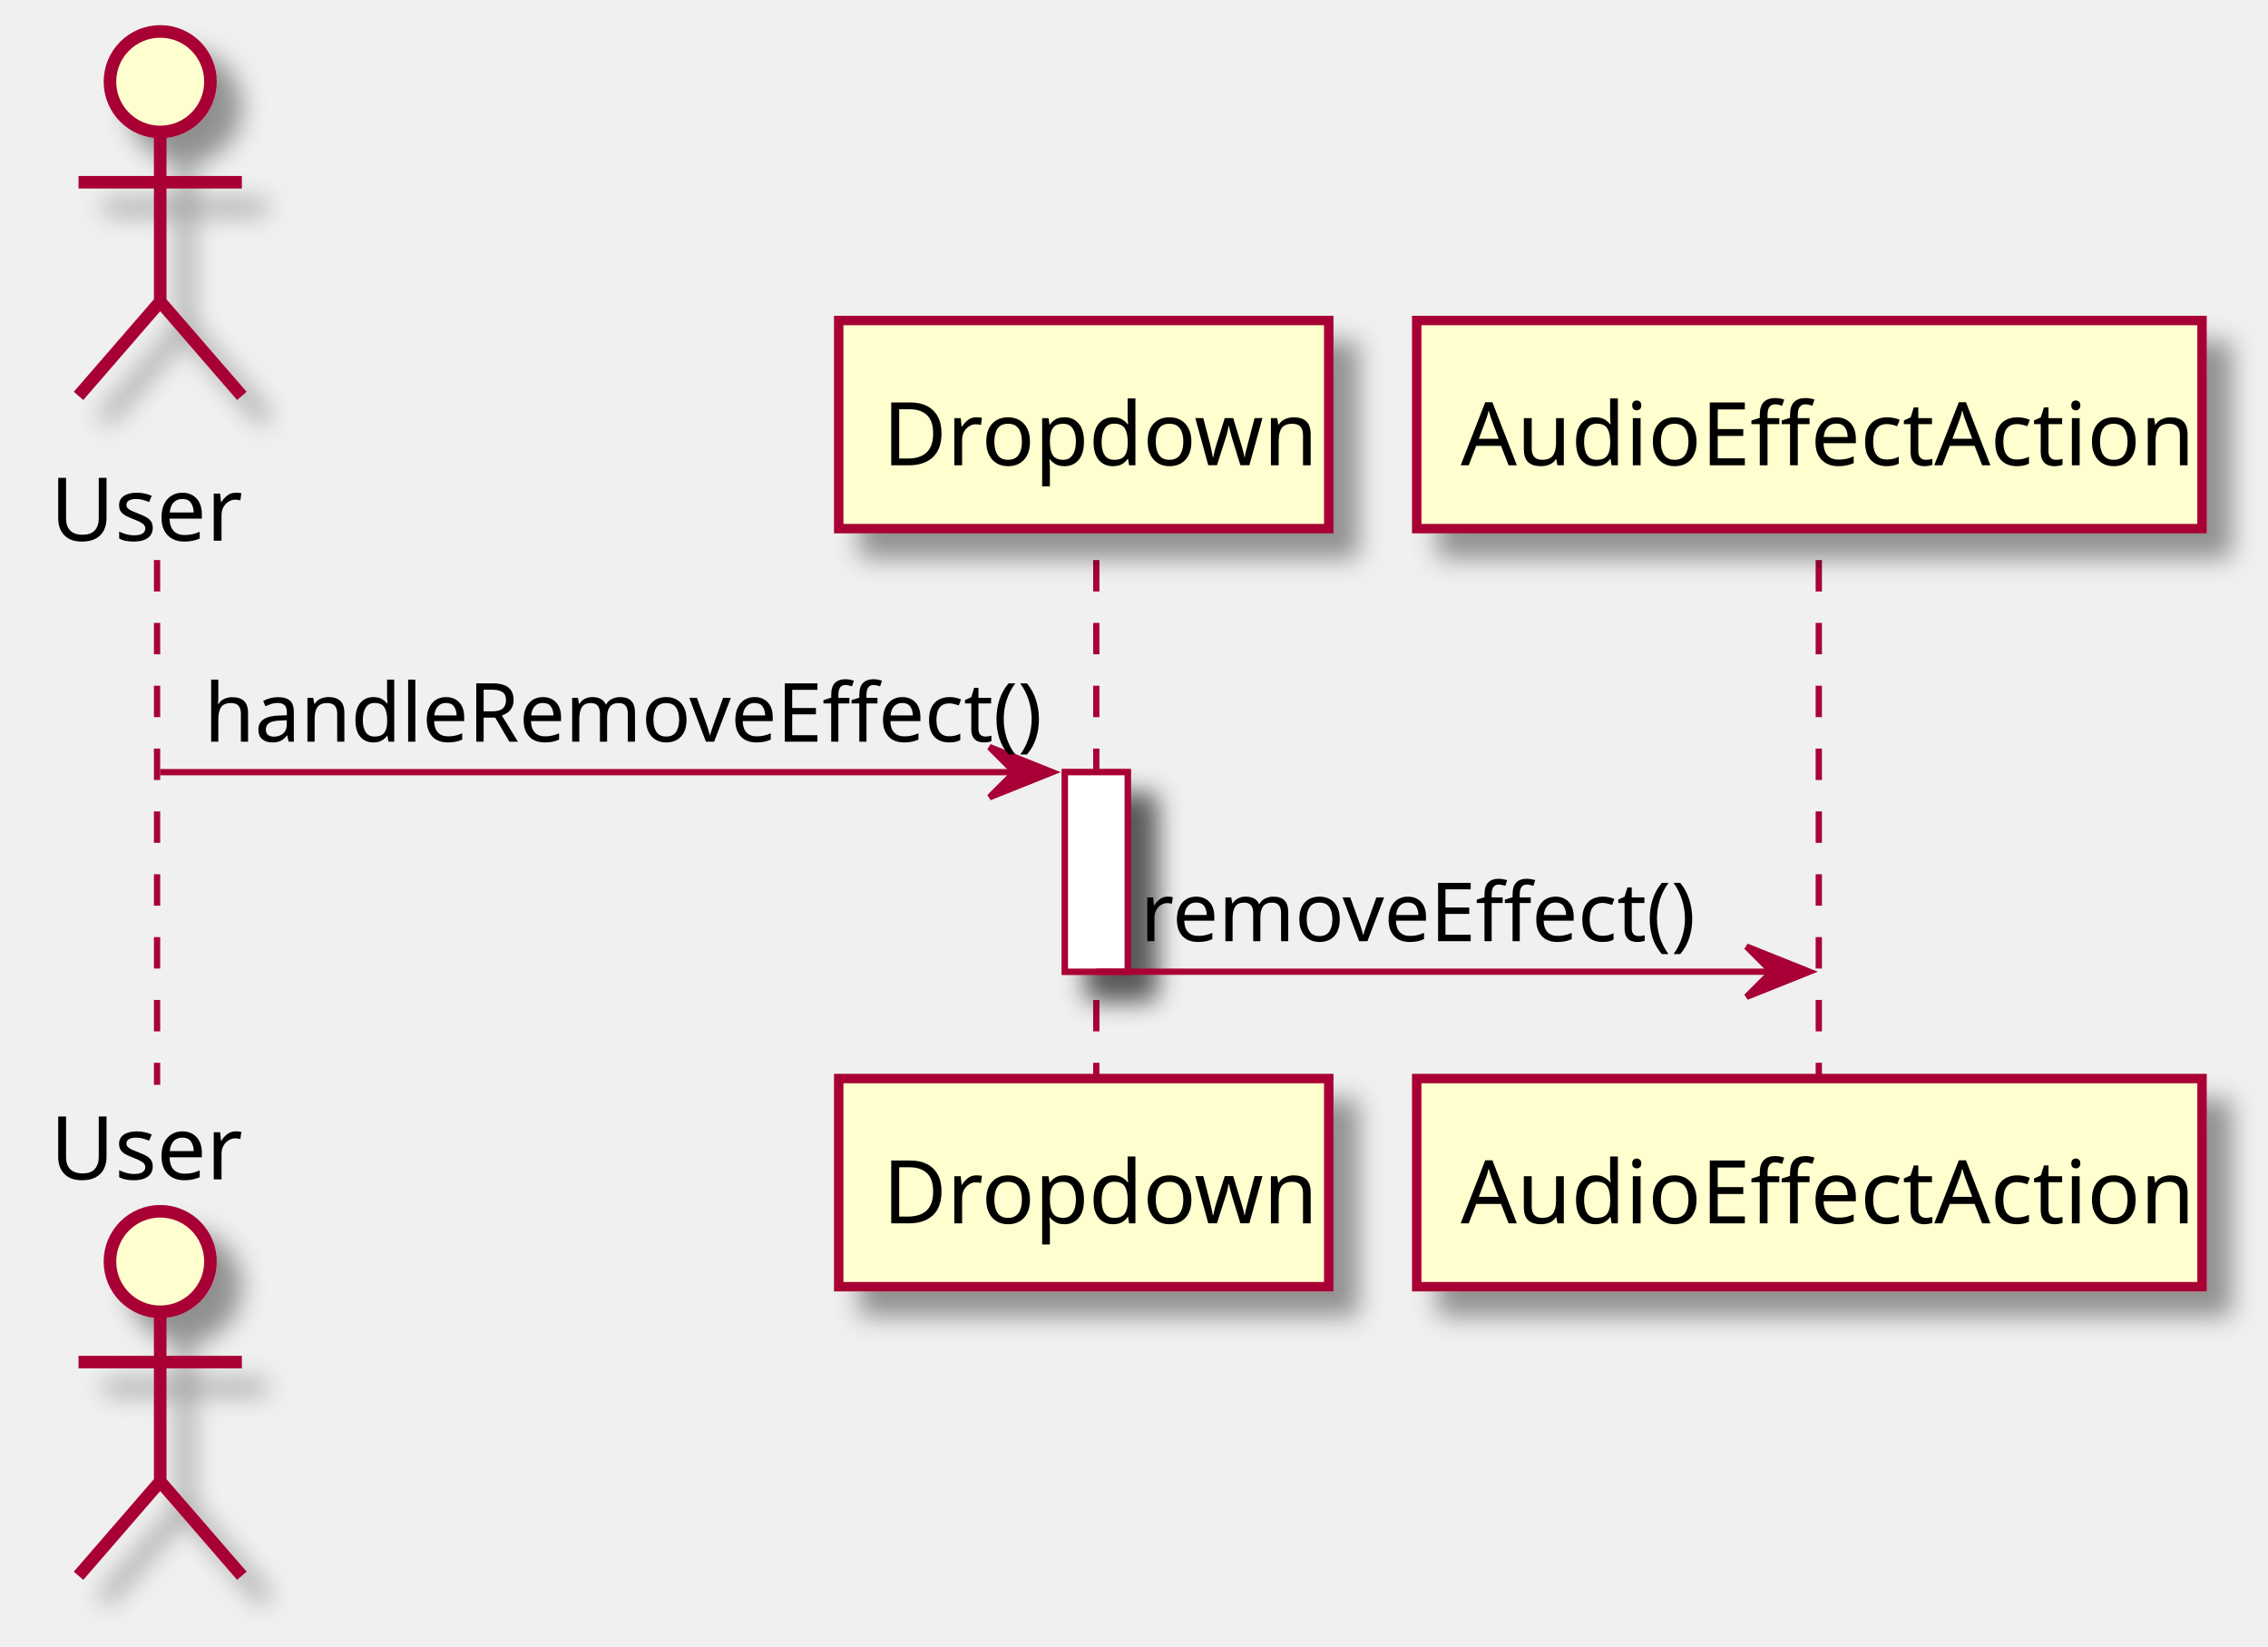
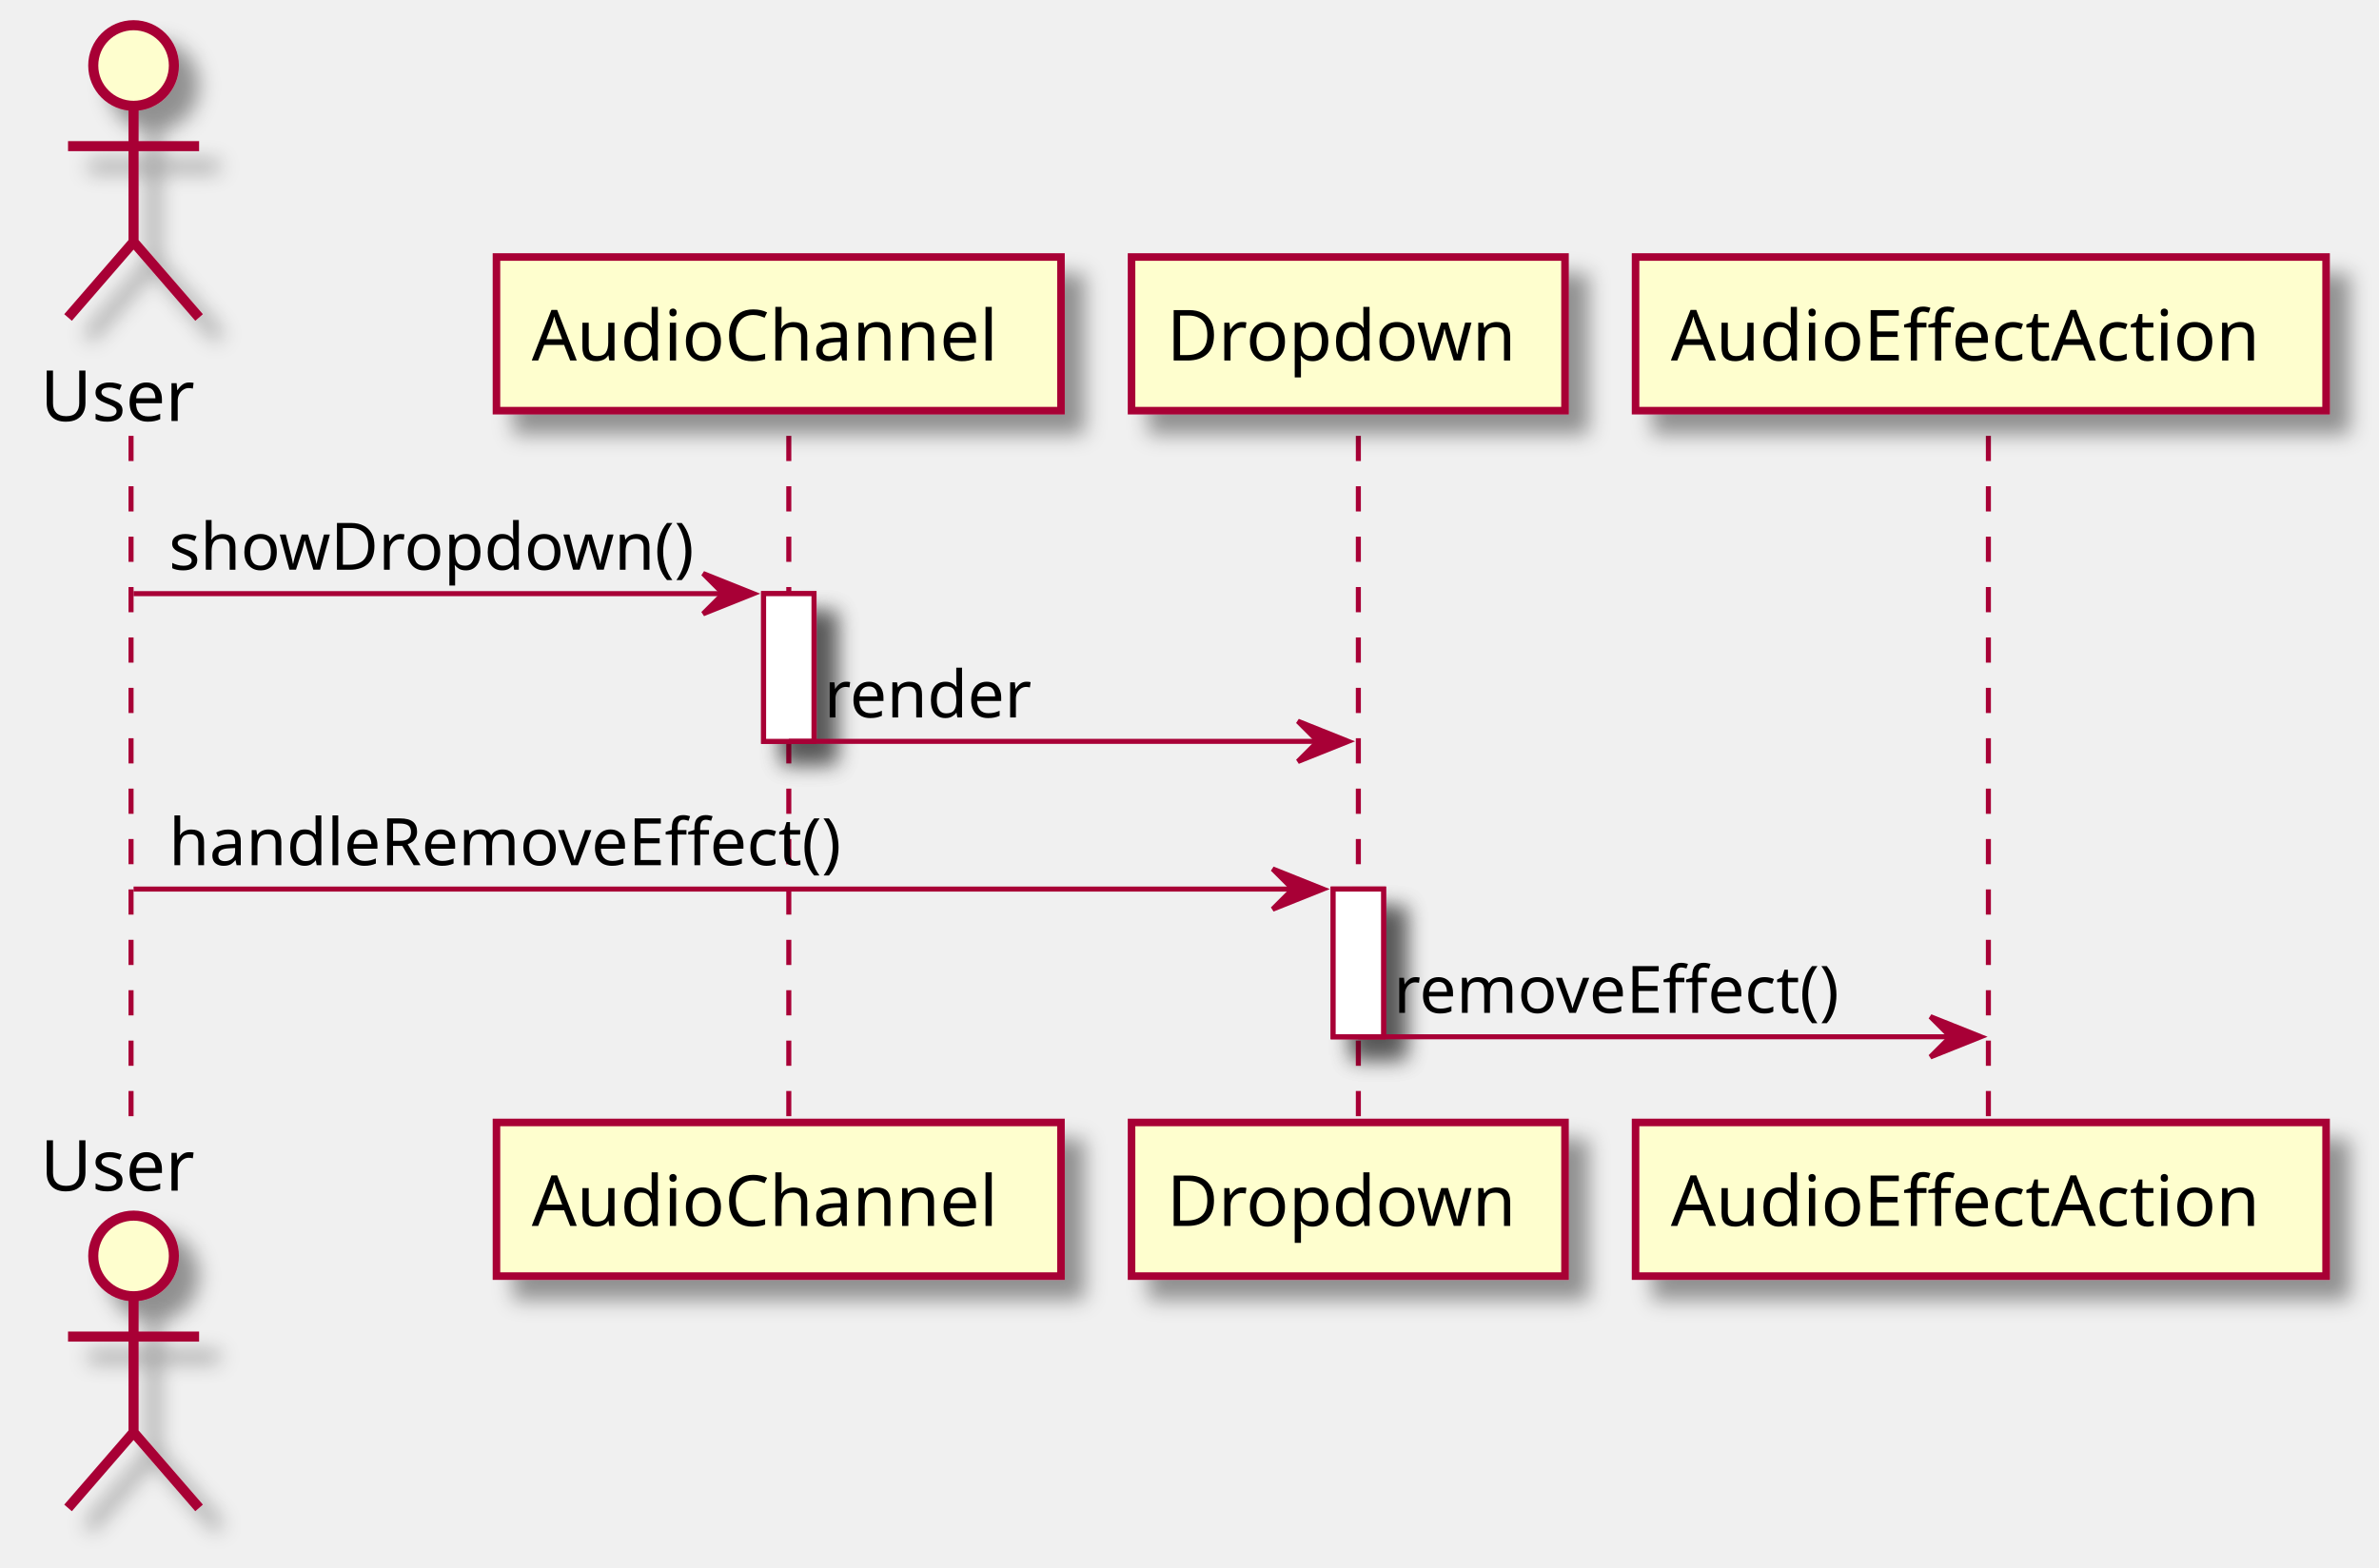
- <svg xmlns="http://www.w3.org/2000/svg" contentScriptType="application/ecmascript" contentStyleType="text/css" height="262px" preserveAspectRatio="none" style="width:361px;height:262px;" version="1.1" viewBox="0 0 361 262" width="361px" zoomAndPan="magnify">
+ <svg xmlns="http://www.w3.org/2000/svg" contentScriptType="application/ecmascript" contentStyleType="text/css" height="311px" preserveAspectRatio="none" style="width:472px;height:311px;" version="1.1" viewBox="0 0 472 311" width="472px" zoomAndPan="magnify">
  <defs>
-     <filter height="300%" id="fjmipk1acu4gz" width="300%" x="-1" y="-1">
+     <filter height="300%" id="f1gzo3bhuwjfyp" width="300%" x="-1" y="-1">
      <feGaussianBlur result="blurOut" stdDeviation="2.0" />
      <feColorMatrix in="blurOut" result="blurOut2" type="matrix" values="0 0 0 0 0 0 0 0 0 0 0 0 0 0 0 0 0 0 .4 0" />
      <feOffset dx="4.0" dy="4.0" in="blurOut2" result="blurOut3" />
      <feBlend in="SourceGraphic" in2="blurOut3" mode="normal" />
    </filter>
  </defs>
  <g>
-     <rect fill="#FFFFFF" filter="url(#fjmipk1acu4gz)" height="31.754" style="stroke: #A80036; stroke-width: 1.0;" width="10" x="169.5" y="122.874" />
-     <line style="stroke: #A80036; stroke-width: 1.0; stroke-dasharray: 5.0,5.0;" x1="25" x2="25" y1="89.12" y2="172.629" />
-     <line style="stroke: #A80036; stroke-width: 1.0; stroke-dasharray: 5.0,5.0;" x1="174.5" x2="174.5" y1="89.12" y2="172.629" />
-     <line style="stroke: #A80036; stroke-width: 1.0; stroke-dasharray: 5.0,5.0;" x1="289.5" x2="289.5" y1="89.12" y2="172.629" />
-     <text fill="#000000" font-family="sans-serif" font-size="14" lengthAdjust="spacingAndGlyphs" textLength="29" x="8" y="86.044">User</text>
-     <ellipse cx="25.5" cy="13" fill="#FEFECE" filter="url(#fjmipk1acu4gz)" rx="8" ry="8" style="stroke: #A80036; stroke-width: 2.0;" />
-     <path d="M25.5,21 L25.5,48 M12.5,29 L38.5,29 M25.5,48 L12.5,63 M25.5,48 L38.5,63 " fill="none" filter="url(#fjmipk1acu4gz)" style="stroke: #A80036; stroke-width: 2.0;" />
-     <text fill="#000000" font-family="sans-serif" font-size="14" lengthAdjust="spacingAndGlyphs" textLength="29" x="8" y="187.673">User</text>
-     <ellipse cx="25.5" cy="200.749" fill="#FEFECE" filter="url(#fjmipk1acu4gz)" rx="8" ry="8" style="stroke: #A80036; stroke-width: 2.0;" />
-     <path d="M25.5,208.749 L25.5,235.749 M12.5,216.749 L38.5,216.749 M25.5,235.749 L12.5,250.749 M25.5,235.749 L38.5,250.749 " fill="none" filter="url(#fjmipk1acu4gz)" style="stroke: #A80036; stroke-width: 2.0;" />
-     <rect fill="#FEFECE" filter="url(#fjmipk1acu4gz)" height="33.12" style="stroke: #A80036; stroke-width: 1.5;" width="78" x="133.5" y="51" />
-     <text fill="#000000" font-family="sans-serif" font-size="14" lengthAdjust="spacingAndGlyphs" textLength="64" x="140.5" y="74.044">Dropdown</text>
-     <rect fill="#FEFECE" filter="url(#fjmipk1acu4gz)" height="33.12" style="stroke: #A80036; stroke-width: 1.5;" width="78" x="133.5" y="171.629" />
-     <text fill="#000000" font-family="sans-serif" font-size="14" lengthAdjust="spacingAndGlyphs" textLength="64" x="140.5" y="194.673">Dropdown</text>
-     <rect fill="#FEFECE" filter="url(#fjmipk1acu4gz)" height="33.12" style="stroke: #A80036; stroke-width: 1.5;" width="125" x="225.5" y="51" />
-     <text fill="#000000" font-family="sans-serif" font-size="14" lengthAdjust="spacingAndGlyphs" textLength="111" x="232.5" y="74.044">AudioEffectAction</text>
-     <rect fill="#FEFECE" filter="url(#fjmipk1acu4gz)" height="33.12" style="stroke: #A80036; stroke-width: 1.5;" width="125" x="225.5" y="171.629" />
-     <text fill="#000000" font-family="sans-serif" font-size="14" lengthAdjust="spacingAndGlyphs" textLength="111" x="232.5" y="194.673">AudioEffectAction</text>
-     <rect fill="#FFFFFF" filter="url(#fjmipk1acu4gz)" height="31.754" style="stroke: #A80036; stroke-width: 1.0;" width="10" x="169.5" y="122.874" />
-     <polygon fill="#A80036" points="157.5,118.874,167.5,122.874,157.5,126.874,161.5,122.874" style="stroke: #A80036; stroke-width: 1.0;" />
-     <line style="stroke: #A80036; stroke-width: 1.0;" x1="25.5" x2="163.5" y1="122.874" y2="122.874" />
-     <text fill="#000000" font-family="sans-serif" font-size="13" lengthAdjust="spacingAndGlyphs" textLength="125" x="32.5" y="118.018">handleRemoveEffect()</text>
-     <polygon fill="#A80036" points="278,150.629,288,154.629,278,158.629,282,154.629" style="stroke: #A80036; stroke-width: 1.0;" />
-     <line style="stroke: #A80036; stroke-width: 1.0;" x1="174.5" x2="284" y1="154.629" y2="154.629" />
-     <text fill="#000000" font-family="sans-serif" font-size="13" lengthAdjust="spacingAndGlyphs" textLength="82" x="181.5" y="149.773">removeEffect()</text>
+     <rect fill="#FFFFFF" filter="url(#f1gzo3bhuwjfyp)" height="29.311" style="stroke: #A80036; stroke-width: 1.0;" width="10" x="151.5" y="117.799" />
+     <rect fill="#FFFFFF" filter="url(#f1gzo3bhuwjfyp)" height="29.311" style="stroke: #A80036; stroke-width: 1.0;" width="10" x="264.5" y="176.42" />
+     <line style="stroke: #A80036; stroke-width: 1.0; stroke-dasharray: 5.0,5.0;" x1="26" x2="26" y1="86.488" y2="223.731" />
+     <line style="stroke: #A80036; stroke-width: 1.0; stroke-dasharray: 5.0,5.0;" x1="156.5" x2="156.5" y1="86.488" y2="223.731" />
+     <line style="stroke: #A80036; stroke-width: 1.0; stroke-dasharray: 5.0,5.0;" x1="269.5" x2="269.5" y1="86.488" y2="223.731" />
+     <line style="stroke: #A80036; stroke-width: 1.0; stroke-dasharray: 5.0,5.0;" x1="394.5" x2="394.5" y1="86.488" y2="223.731" />
+     <text fill="#000000" font-family="sans-serif" font-size="14" lengthAdjust="spacingAndGlyphs" textLength="31" x="8" y="83.535">User</text>
+     <ellipse cx="26.5" cy="13" fill="#FEFECE" filter="url(#f1gzo3bhuwjfyp)" rx="8" ry="8" style="stroke: #A80036; stroke-width: 2.0;" />
+     <path d="M26.5,21 L26.5,48 M13.5,29 L39.5,29 M26.5,48 L13.5,63 M26.5,48 L39.5,63 " fill="none" filter="url(#f1gzo3bhuwjfyp)" style="stroke: #A80036; stroke-width: 2.0;" />
+     <text fill="#000000" font-family="sans-serif" font-size="14" lengthAdjust="spacingAndGlyphs" textLength="31" x="8" y="236.266">User</text>
+     <ellipse cx="26.5" cy="249.219" fill="#FEFECE" filter="url(#f1gzo3bhuwjfyp)" rx="8" ry="8" style="stroke: #A80036; stroke-width: 2.0;" />
+     <path d="M26.5,257.219 L26.5,284.219 M13.5,265.219 L39.5,265.219 M26.5,284.219 L13.5,299.219 M26.5,284.219 L39.5,299.219 " fill="none" filter="url(#f1gzo3bhuwjfyp)" style="stroke: #A80036; stroke-width: 2.0;" />
+     <rect fill="#FEFECE" filter="url(#f1gzo3bhuwjfyp)" height="30.488" style="stroke: #A80036; stroke-width: 1.5;" width="112" x="98.5" y="51" />
+     <text fill="#000000" font-family="sans-serif" font-size="14" lengthAdjust="spacingAndGlyphs" textLength="98" x="105.5" y="71.535">AudioChannel</text>
+     <rect fill="#FEFECE" filter="url(#f1gzo3bhuwjfyp)" height="30.488" style="stroke: #A80036; stroke-width: 1.5;" width="112" x="98.5" y="222.731" />
+     <text fill="#000000" font-family="sans-serif" font-size="14" lengthAdjust="spacingAndGlyphs" textLength="98" x="105.5" y="243.266">AudioChannel</text>
+     <rect fill="#FEFECE" filter="url(#f1gzo3bhuwjfyp)" height="30.488" style="stroke: #A80036; stroke-width: 1.5;" width="86" x="224.5" y="51" />
+     <text fill="#000000" font-family="sans-serif" font-size="14" lengthAdjust="spacingAndGlyphs" textLength="72" x="231.5" y="71.535">Dropdown</text>
+     <rect fill="#FEFECE" filter="url(#f1gzo3bhuwjfyp)" height="30.488" style="stroke: #A80036; stroke-width: 1.5;" width="86" x="224.5" y="222.731" />
+     <text fill="#000000" font-family="sans-serif" font-size="14" lengthAdjust="spacingAndGlyphs" textLength="72" x="231.5" y="243.266">Dropdown</text>
+     <rect fill="#FEFECE" filter="url(#f1gzo3bhuwjfyp)" height="30.488" style="stroke: #A80036; stroke-width: 1.5;" width="137" x="324.5" y="51" />
+     <text fill="#000000" font-family="sans-serif" font-size="14" lengthAdjust="spacingAndGlyphs" textLength="123" x="331.5" y="71.535">AudioEffectAction</text>
+     <rect fill="#FEFECE" filter="url(#f1gzo3bhuwjfyp)" height="30.488" style="stroke: #A80036; stroke-width: 1.5;" width="137" x="324.5" y="222.731" />
+     <text fill="#000000" font-family="sans-serif" font-size="14" lengthAdjust="spacingAndGlyphs" textLength="123" x="331.5" y="243.266">AudioEffectAction</text>
+     <rect fill="#FFFFFF" filter="url(#f1gzo3bhuwjfyp)" height="29.311" style="stroke: #A80036; stroke-width: 1.0;" width="10" x="151.5" y="117.799" />
+     <rect fill="#FFFFFF" filter="url(#f1gzo3bhuwjfyp)" height="29.311" style="stroke: #A80036; stroke-width: 1.0;" width="10" x="264.5" y="176.42" />
+     <polygon fill="#A80036" points="139.5,113.799,149.5,117.799,139.5,121.799,143.5,117.799" style="stroke: #A80036; stroke-width: 1.0;" />
+     <line style="stroke: #A80036; stroke-width: 1.0;" x1="26.5" x2="145.5" y1="117.799" y2="117.799" />
+     <text fill="#000000" font-family="sans-serif" font-size="13" lengthAdjust="spacingAndGlyphs" textLength="106" x="33.5" y="113.057">showDropdown()</text>
+     <polygon fill="#A80036" points="257.5,143.109,267.5,147.109,257.5,151.109,261.5,147.109" style="stroke: #A80036; stroke-width: 1.0;" />
+     <line style="stroke: #A80036; stroke-width: 1.0;" x1="156.5" x2="263.5" y1="147.109" y2="147.109" />
+     <text fill="#000000" font-family="sans-serif" font-size="13" lengthAdjust="spacingAndGlyphs" textLength="40" x="163.5" y="142.367">render</text>
+     <polygon fill="#A80036" points="252.5,172.42,262.5,176.42,252.5,180.42,256.5,176.42" style="stroke: #A80036; stroke-width: 1.0;" />
+     <line style="stroke: #A80036; stroke-width: 1.0;" x1="26.5" x2="258.5" y1="176.42" y2="176.42" />
+     <text fill="#000000" font-family="sans-serif" font-size="13" lengthAdjust="spacingAndGlyphs" textLength="135" x="33.5" y="171.678">handleRemoveEffect()</text>
+     <polygon fill="#A80036" points="383,201.731,393,205.731,383,209.731,387,205.731" style="stroke: #A80036; stroke-width: 1.0;" />
+     <line style="stroke: #A80036; stroke-width: 1.0;" x1="269.5" x2="389" y1="205.731" y2="205.731" />
+     <text fill="#000000" font-family="sans-serif" font-size="13" lengthAdjust="spacingAndGlyphs" textLength="90" x="276.5" y="200.988">removeEffect()</text>
  </g>
</svg>
